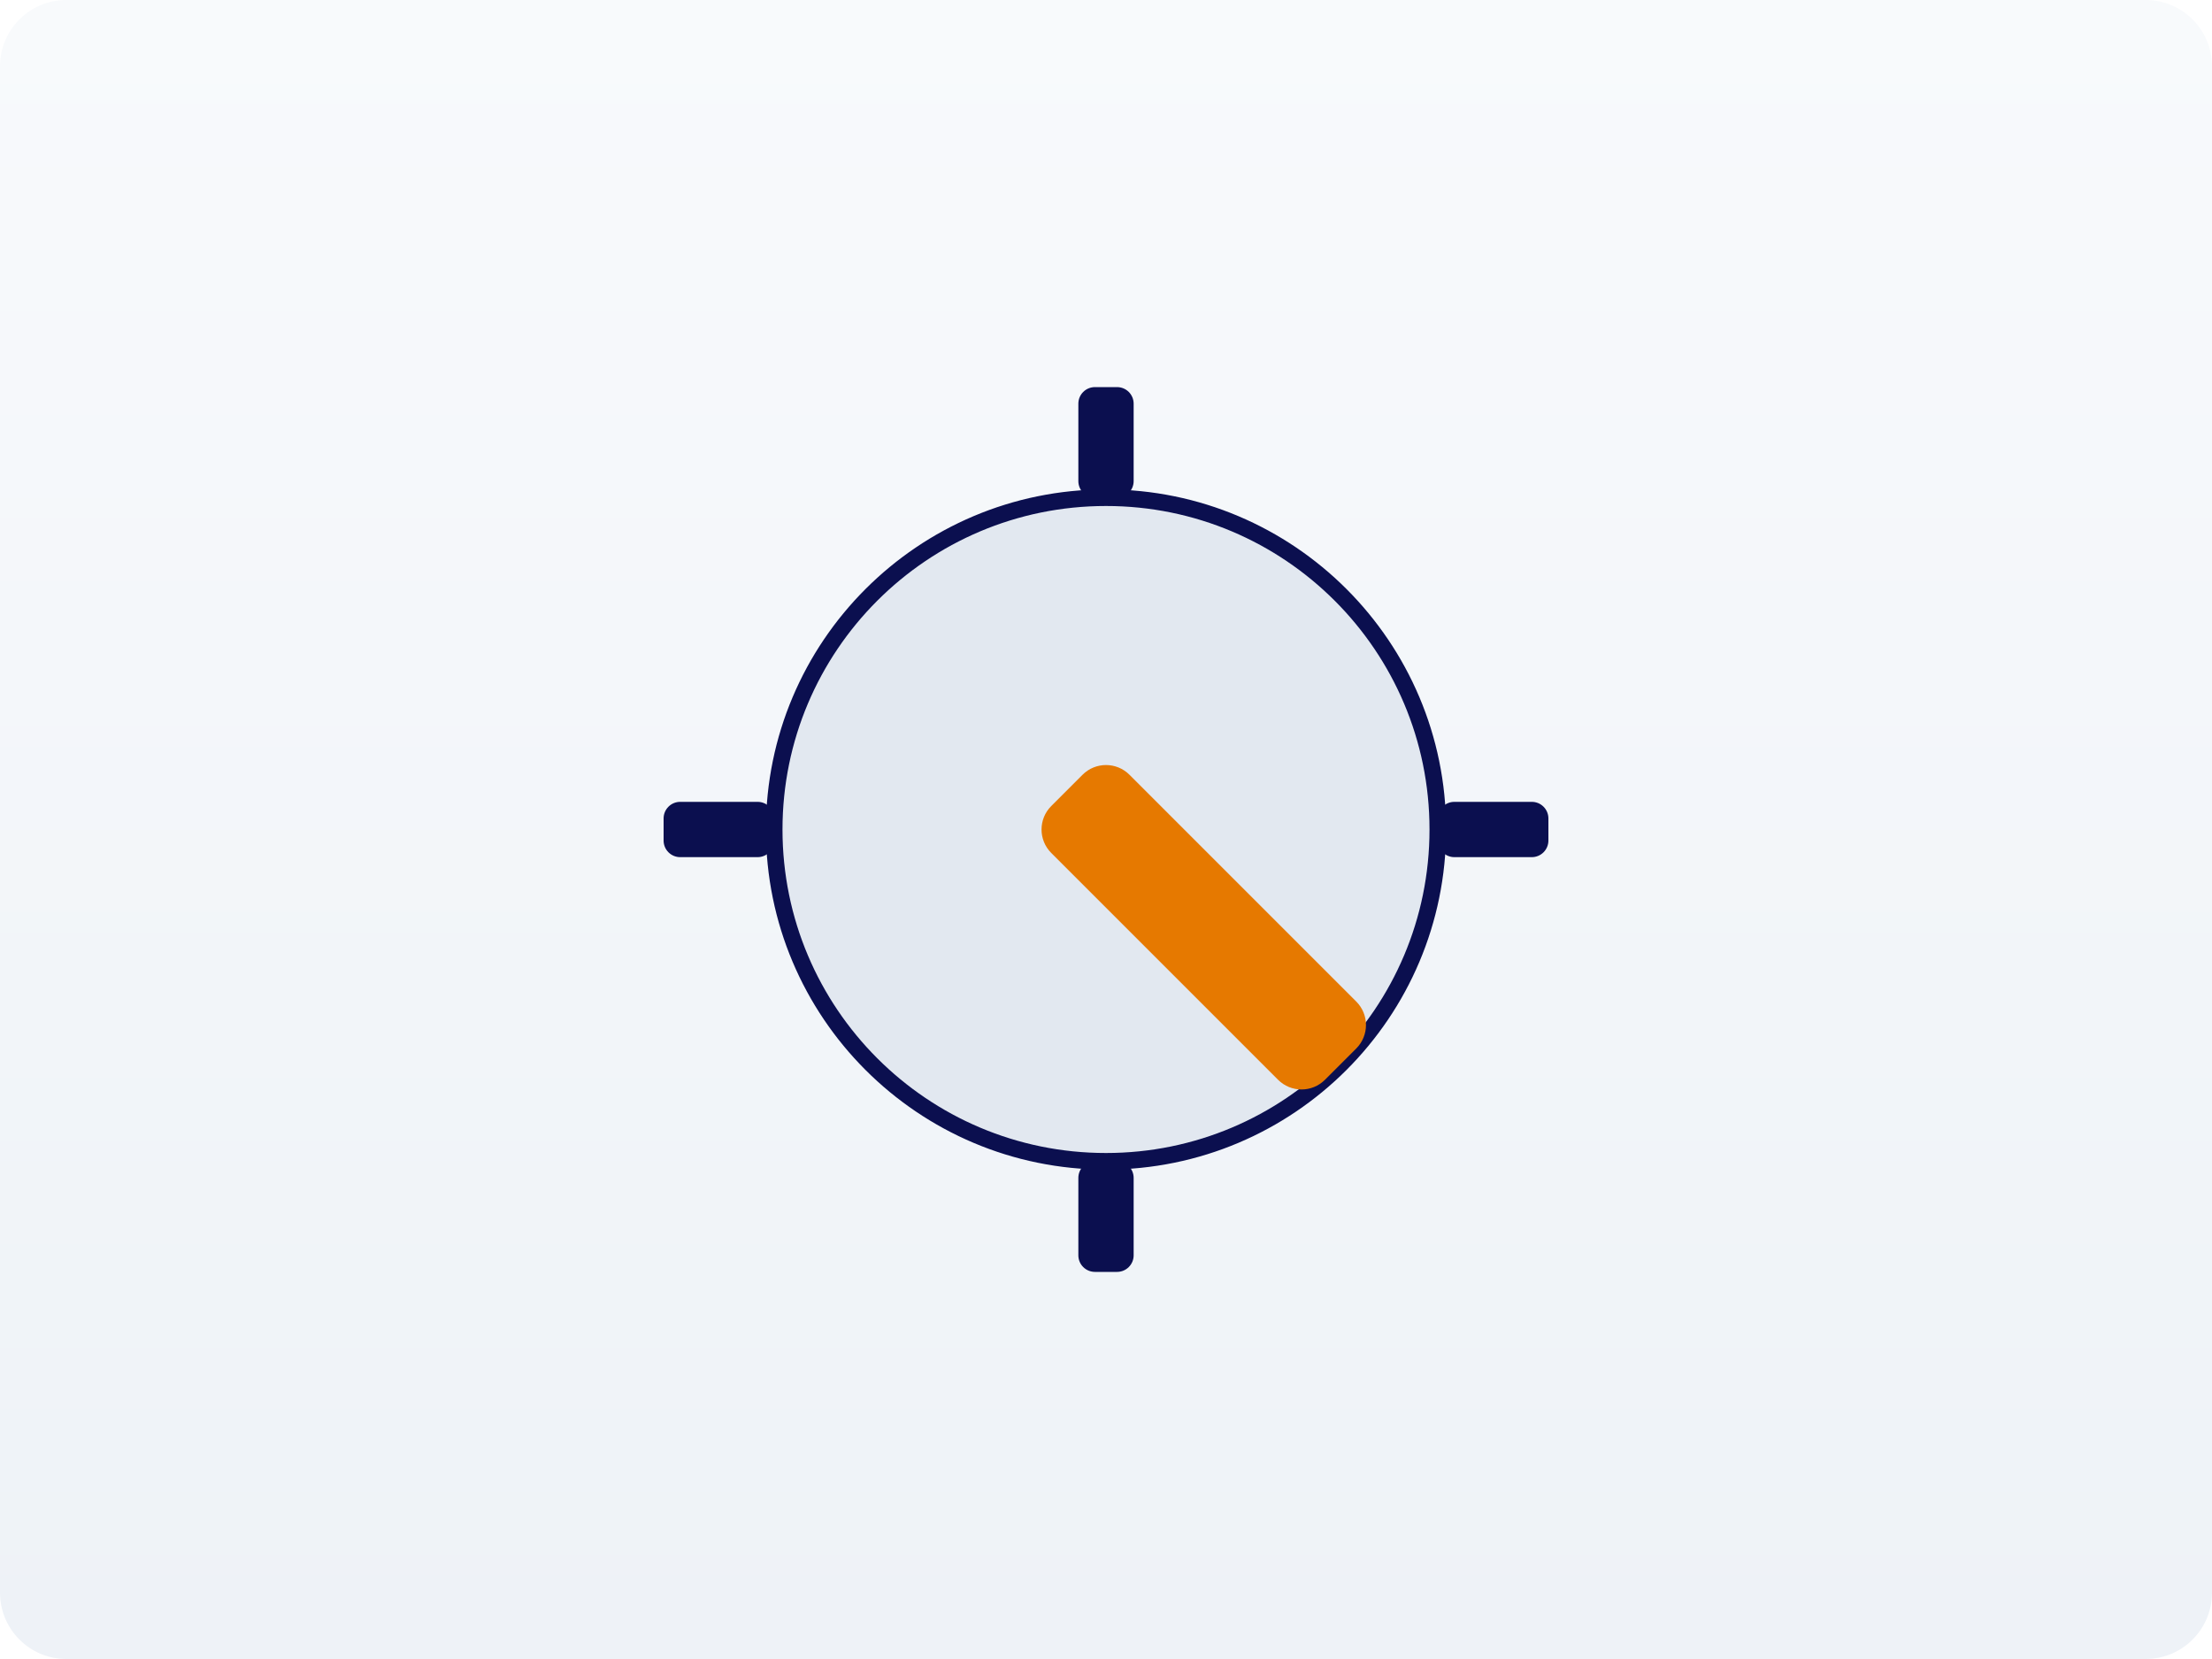
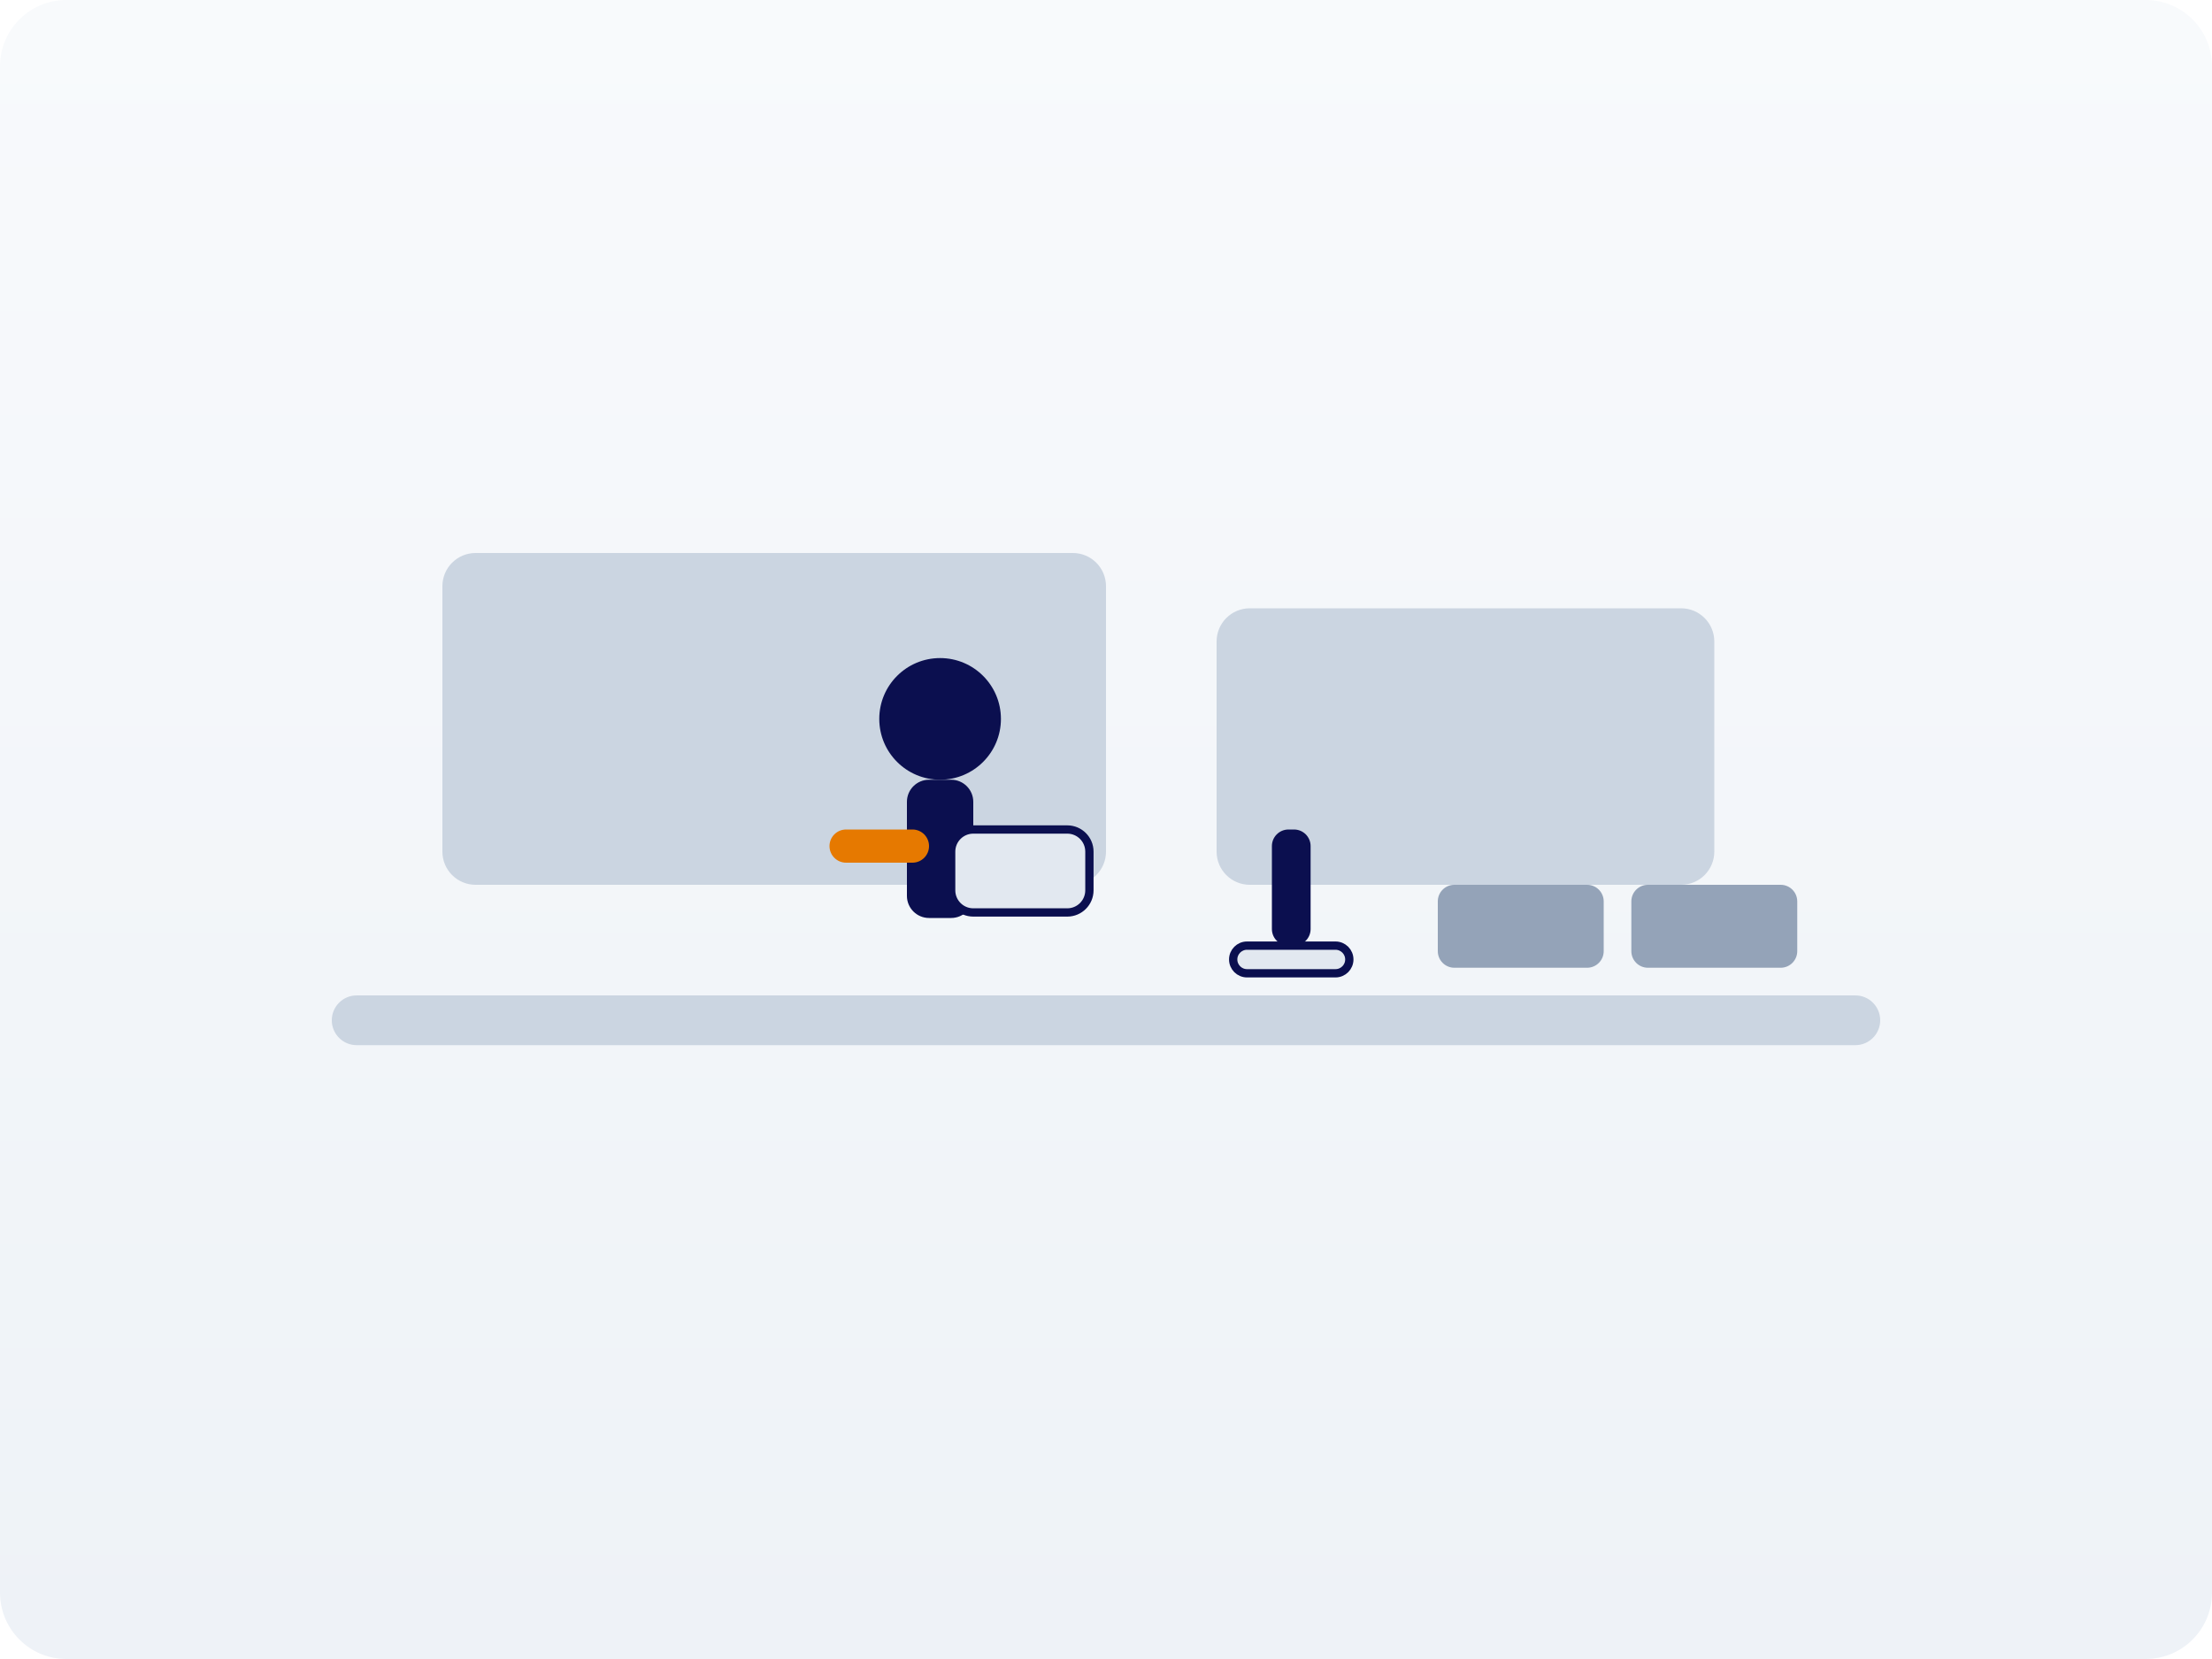
<svg xmlns="http://www.w3.org/2000/svg" viewBox="0 0 800 600" role="img" aria-labelledby="title desc">
  <defs>
    <linearGradient id="bg" x1="0" y1="0" x2="0" y2="1">
      <stop offset="0" stop-color="#f8fafc" />
      <stop offset="1" stop-color="#eef2f7" />
    </linearGradient>
  </defs>
  <rect width="800" height="600" rx="24" fill="url(#bg)" />
-   <g transform="translate(400 300)">
-     <circle r="120" fill="#e2e8f0" stroke="#0b0f4f" stroke-width="6" />
-     <g fill="#0b0f4f">
-       <rect x="-10" y="-160" width="20" height="40" rx="6" />
-       <rect x="-10" y="120" width="20" height="40" rx="6" />
-       <rect x="-160" y="-10" width="40" height="20" rx="6" />
-       <rect x="120" y="-10" width="40" height="20" rx="6" />
-     </g>
-     <rect x="-20" y="-20" width="140" height="40" rx="12" fill="#e67900" transform="rotate(45)" />
+   <g fill="#cbd5e1">
+     <rect x="120" y="360" width="560" height="18" rx="9" />
+     <rect x="160" y="200" width="240" height="120" rx="12" />
+     <rect x="440" y="220" width="180" height="100" rx="12" />
+   </g>
+   <g transform="translate(340 260)">
+     <circle cx="0" cy="0" r="22" fill="#0b0f4f" />
+     <rect x="-12" y="22" width="24" height="50" rx="8" fill="#0b0f4f" />
+     <rect x="-40" y="40" width="36" height="12" rx="6" fill="#e67900" />
+     <rect x="4" y="40" width="50" height="30" rx="8" fill="#e2e8f0" stroke="#0b0f4f" stroke-width="3" />
+   </g>
+   <g transform="translate(460 300)" fill="#0b0f4f">
+     <rect x="0" y="0" width="14" height="42" rx="6" />
+     <rect x="-14" y="42" width="42" height="10" rx="5" fill="#e2e8f0" stroke="#0b0f4f" stroke-width="3" />
+   </g>
+   <g transform="translate(520 320)" fill="#94a3b8">
+     <rect x="0" y="0" width="60" height="30" rx="6" />
+     <rect x="70" y="0" width="60" height="30" rx="6" />
  </g>
</svg>
